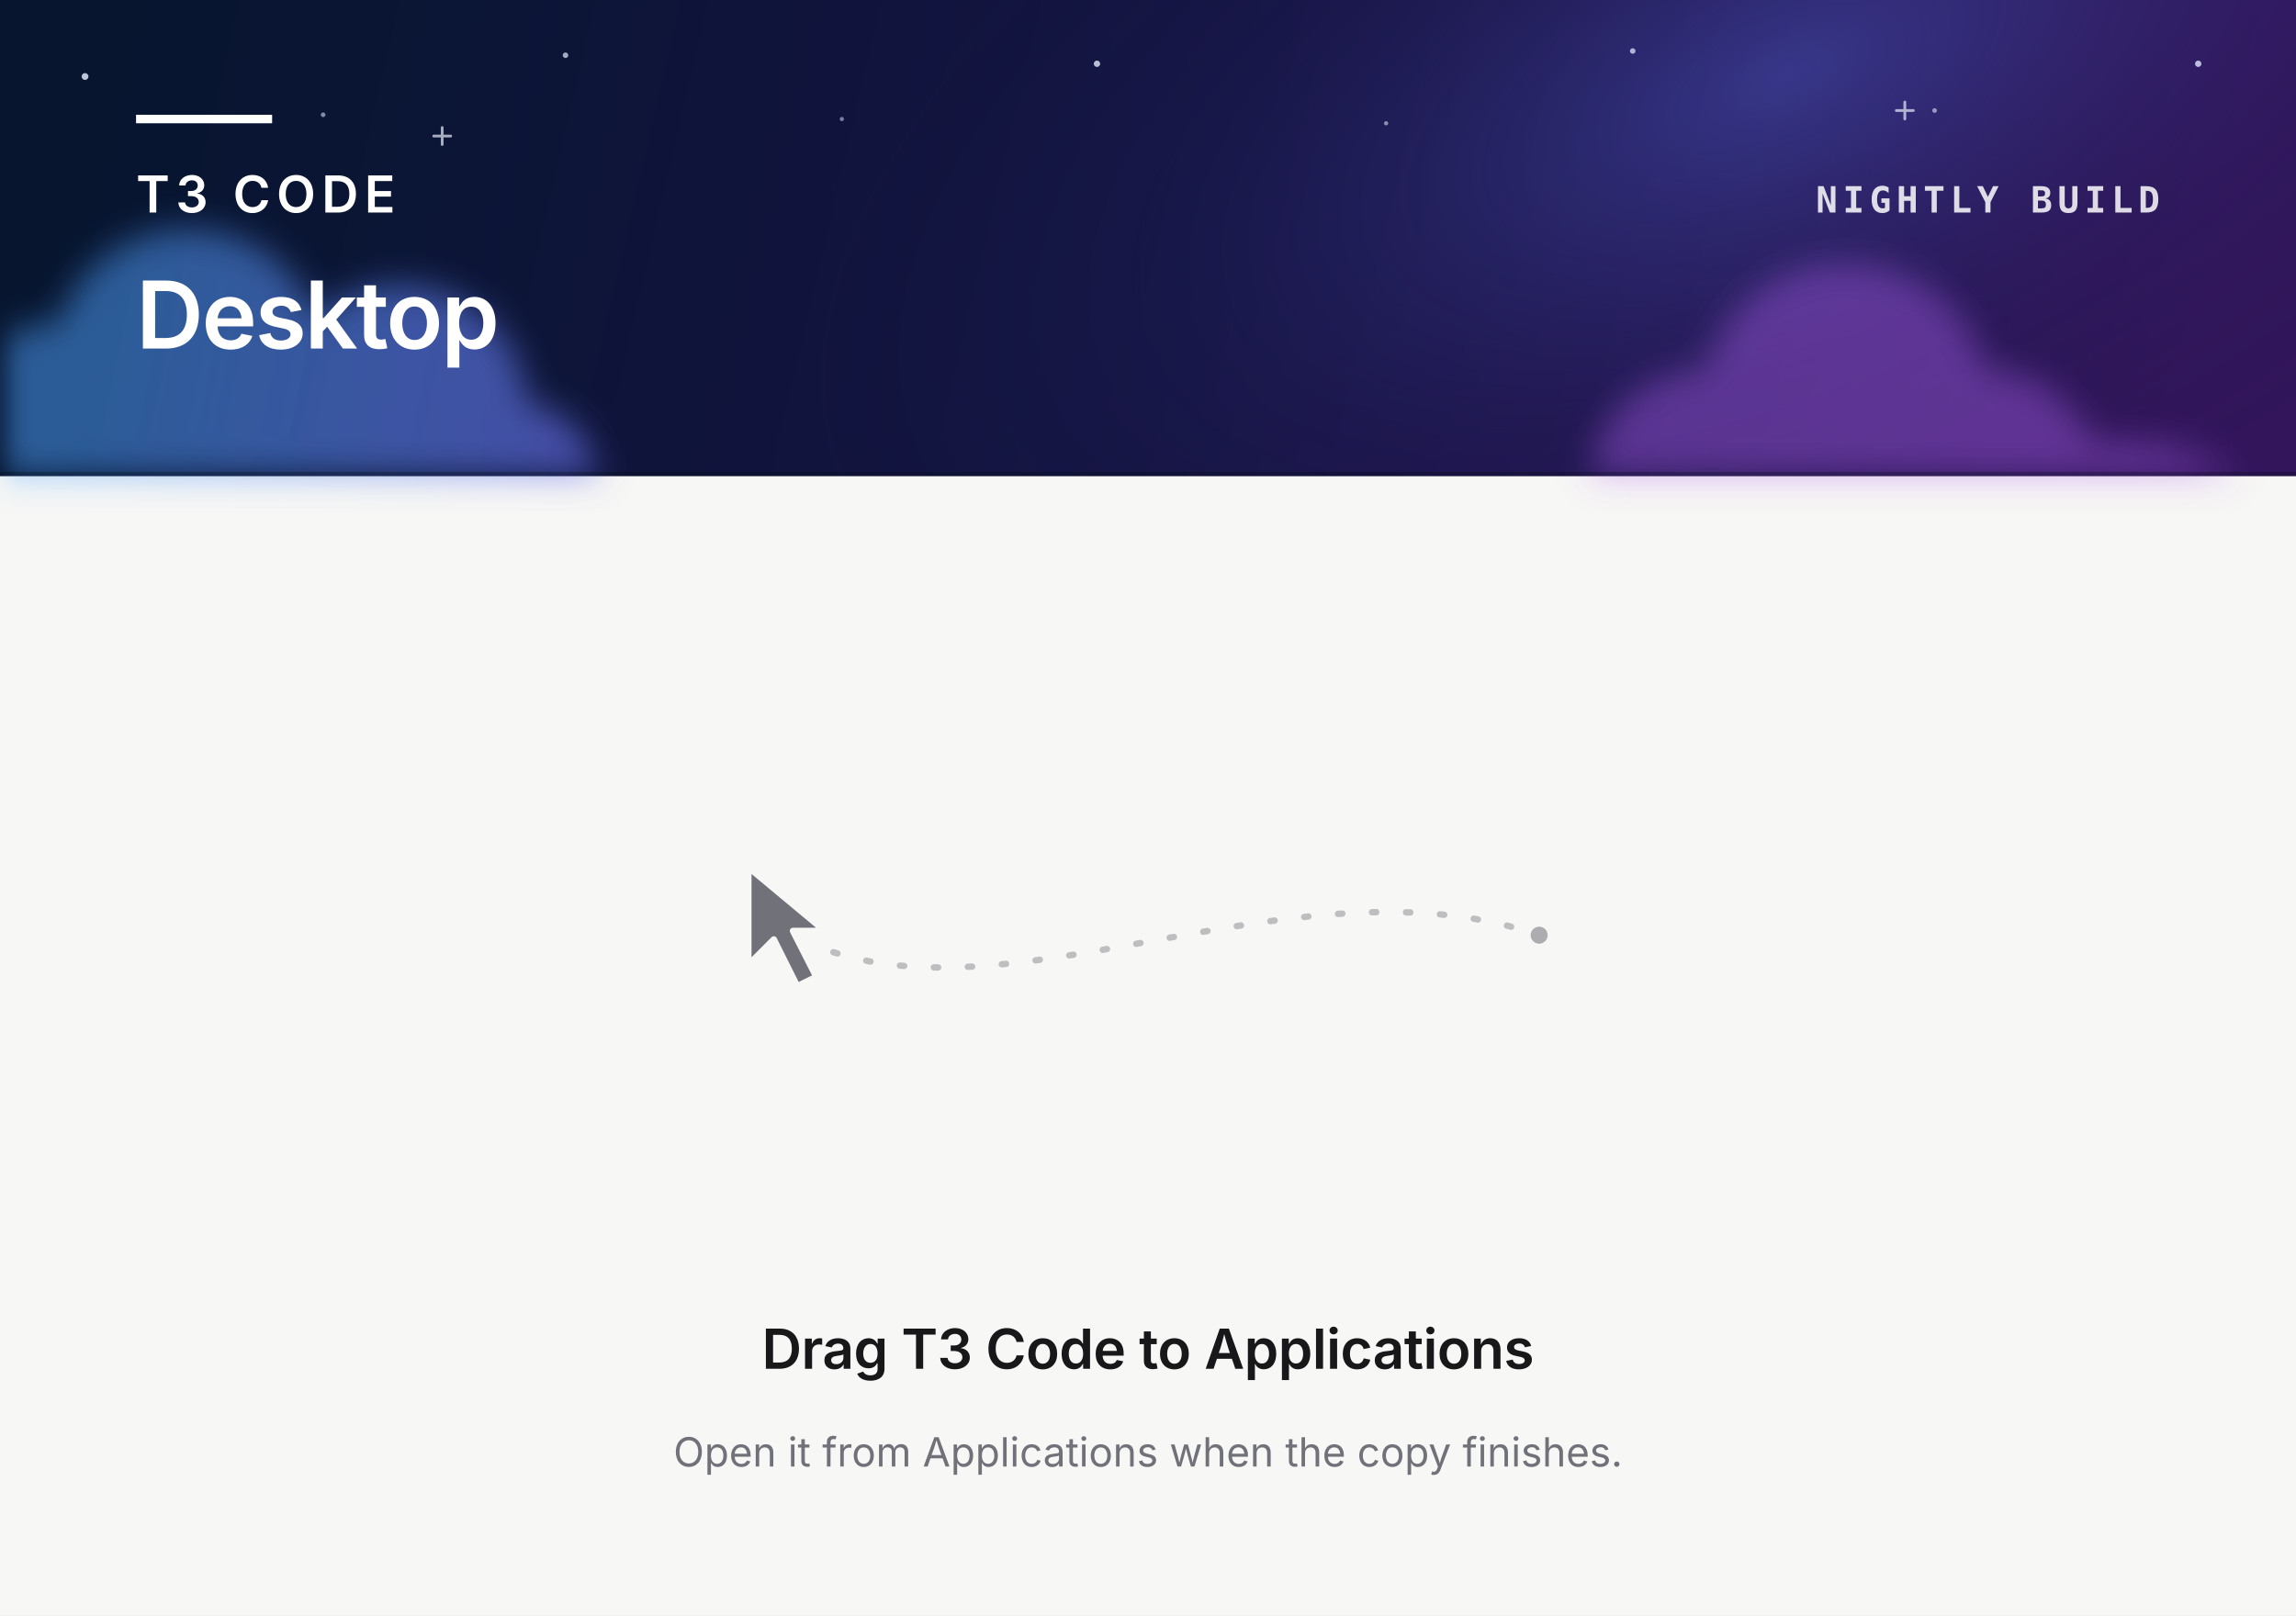
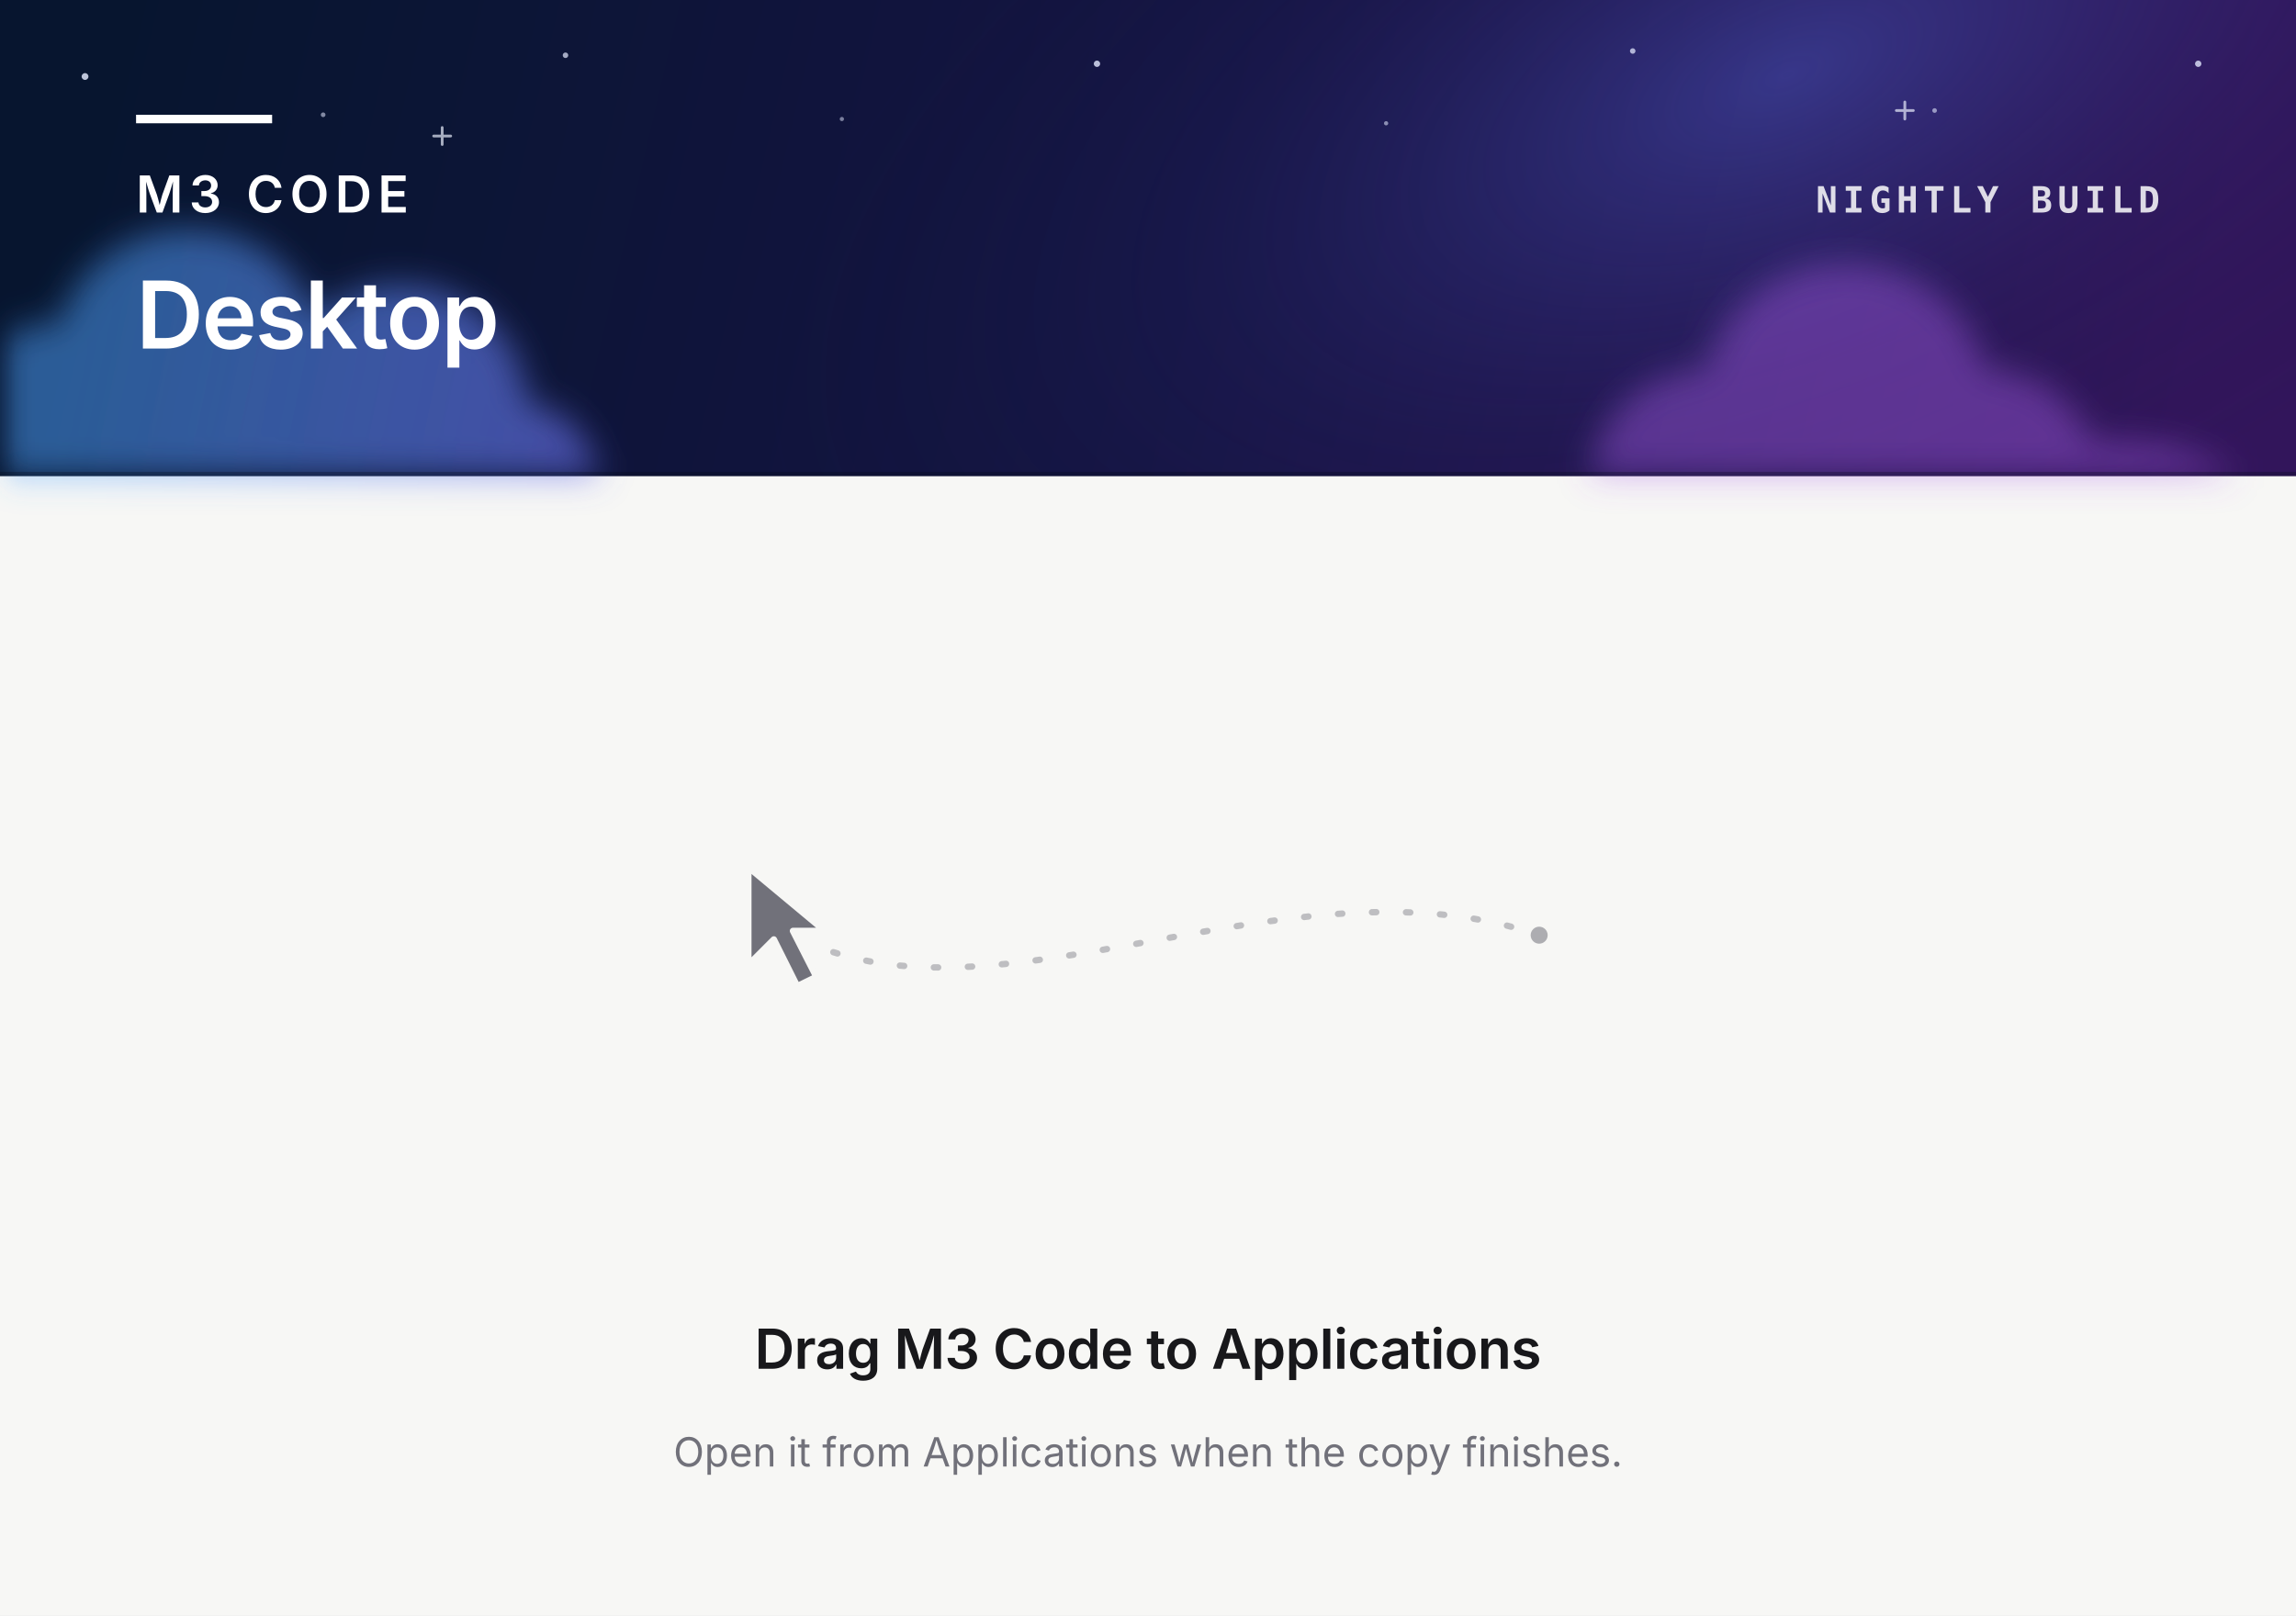
<svg xmlns="http://www.w3.org/2000/svg" width="1080" height="760" viewBox="0 0 540 380" fill="none">
  <defs>
    <linearGradient id="night-sky" x1="28" y1="0" x2="510" y2="112" gradientUnits="userSpaceOnUse">
      <stop stop-color="#07152F" />
      <stop offset="0.52" stop-color="#151443" />
      <stop offset="1" stop-color="#32155B" />
    </linearGradient>
    <radialGradient id="night-glow" cx="0" cy="0" r="1" gradientUnits="userSpaceOnUse" gradientTransform="translate(420 18) rotate(157) scale(260 126)">
      <stop stop-color="#5165D8" stop-opacity="0.42" />
      <stop offset="0.55" stop-color="#283075" stop-opacity="0.15" />
      <stop offset="1" stop-color="#111635" stop-opacity="0" />
    </radialGradient>
    <linearGradient id="night-cloud" x1="18" y1="62" x2="260" y2="112" gradientUnits="userSpaceOnUse">
      <stop stop-color="#4EA4FF" stop-opacity="0.5" />
      <stop offset="0.52" stop-color="#696FEA" stop-opacity="0.62" />
      <stop offset="1" stop-color="#A85BEA" stop-opacity="0.5" />
    </linearGradient>
    <filter id="night-soft" x="-24" y="35" width="588" height="101" filterUnits="userSpaceOnUse">
      <feGaussianBlur stdDeviation="4" />
    </filter>
  </defs>
  <rect width="540" height="380" fill="#F7F7F5" />
  <rect width="540" height="112" fill="url(#night-sky)" />
  <rect width="540" height="112" fill="url(#night-glow)" />
  <g fill="#E4EAFF">
    <circle cx="20" cy="18" r="0.8" opacity="0.82" />
    <circle cx="76" cy="27" r="0.55" opacity="0.55" />
    <circle cx="133" cy="13" r="0.65" opacity="0.7" />
    <circle cx="198" cy="28" r="0.5" opacity="0.5" />
    <circle cx="258" cy="15" r="0.75" opacity="0.8" />
    <circle cx="326" cy="29" r="0.5" opacity="0.55" />
    <circle cx="384" cy="12" r="0.65" opacity="0.72" />
    <circle cx="455" cy="26" r="0.55" opacity="0.58" />
    <circle cx="517" cy="15" r="0.75" opacity="0.78" />
  </g>
  <g stroke="#EEF2FF" stroke-linecap="round" stroke-width="0.65" opacity="0.68">
    <path d="M104 30V34M102 32H106" />
    <path d="M448 24V28M446 26H450" />
  </g>
  <g filter="url(#night-soft)">
    <path d="M-12 112V101C-12 87 0 76 14 76C18 63 30 54 44 54C58 54 70 62 74 75C79 70 86 67 94 67C110 67 123 79 124 95C132 96 138 101 141 112H-12Z" fill="url(#night-cloud)" />
    <path d="M374 112C375 98 387 87 401 87C405 72 418 62 434 62C450 62 463 72 467 87C478 87 488 94 492 104C506 103 518 106 526 112H374Z" fill="url(#night-cloud)" opacity="0.82" />
  </g>
  <path d="M0 111.5H540" stroke="#050A19" stroke-opacity="0.3" />
  <path d="M32 28H64" stroke="#FFFFFF" stroke-width="2" />
  <g font-family="-apple-system, BlinkMacSystemFont, sans-serif" fill="#FFFFFF">
-     <text x="32" y="50" font-size="12" font-weight="600" letter-spacing="1.4">T3 CODE</text>
+     <text x="32" y="50" font-size="12" font-weight="600" letter-spacing="1.4">M3 CODE</text>
    <text x="32" y="82" font-size="22" font-weight="600" letter-spacing="-0.45">Desktop</text>
    <text x="508" y="50" text-anchor="end" font-family="ui-monospace, SFMono-Regular, Menlo, monospace" font-size="8.5" font-weight="600" letter-spacing="1.2" opacity="0.84">NIGHTLY BUILD</text>
  </g>
  <path d="M196 224C242 239 307 201 362 220" stroke="#71717A" stroke-width="1.5" stroke-linecap="round" stroke-dasharray="1 7" opacity="0.42" />
  <circle cx="362" cy="220" r="2" fill="#71717A" opacity="0.55" />
  <path d="M176 204V227L182 221L187.5 232L192 229.8L186.5 219H194L176 204Z" fill="#71717A" stroke="#F7F7F5" stroke-width="1.5" stroke-linejoin="round" />
  <g font-family="-apple-system, BlinkMacSystemFont, sans-serif" text-anchor="middle">
-     <text x="270" y="322" font-size="13" font-weight="600" letter-spacing="-0.1" fill="#18181B">Drag T3 Code to Applications</text>
+     <text x="270" y="322" font-size="13" font-weight="600" letter-spacing="-0.1" fill="#18181B">Drag M3 Code to Applications</text>
    <text x="270" y="345" font-size="9.5" fill="#71717A">Open it from Applications when the copy finishes.</text>
  </g>
</svg>
